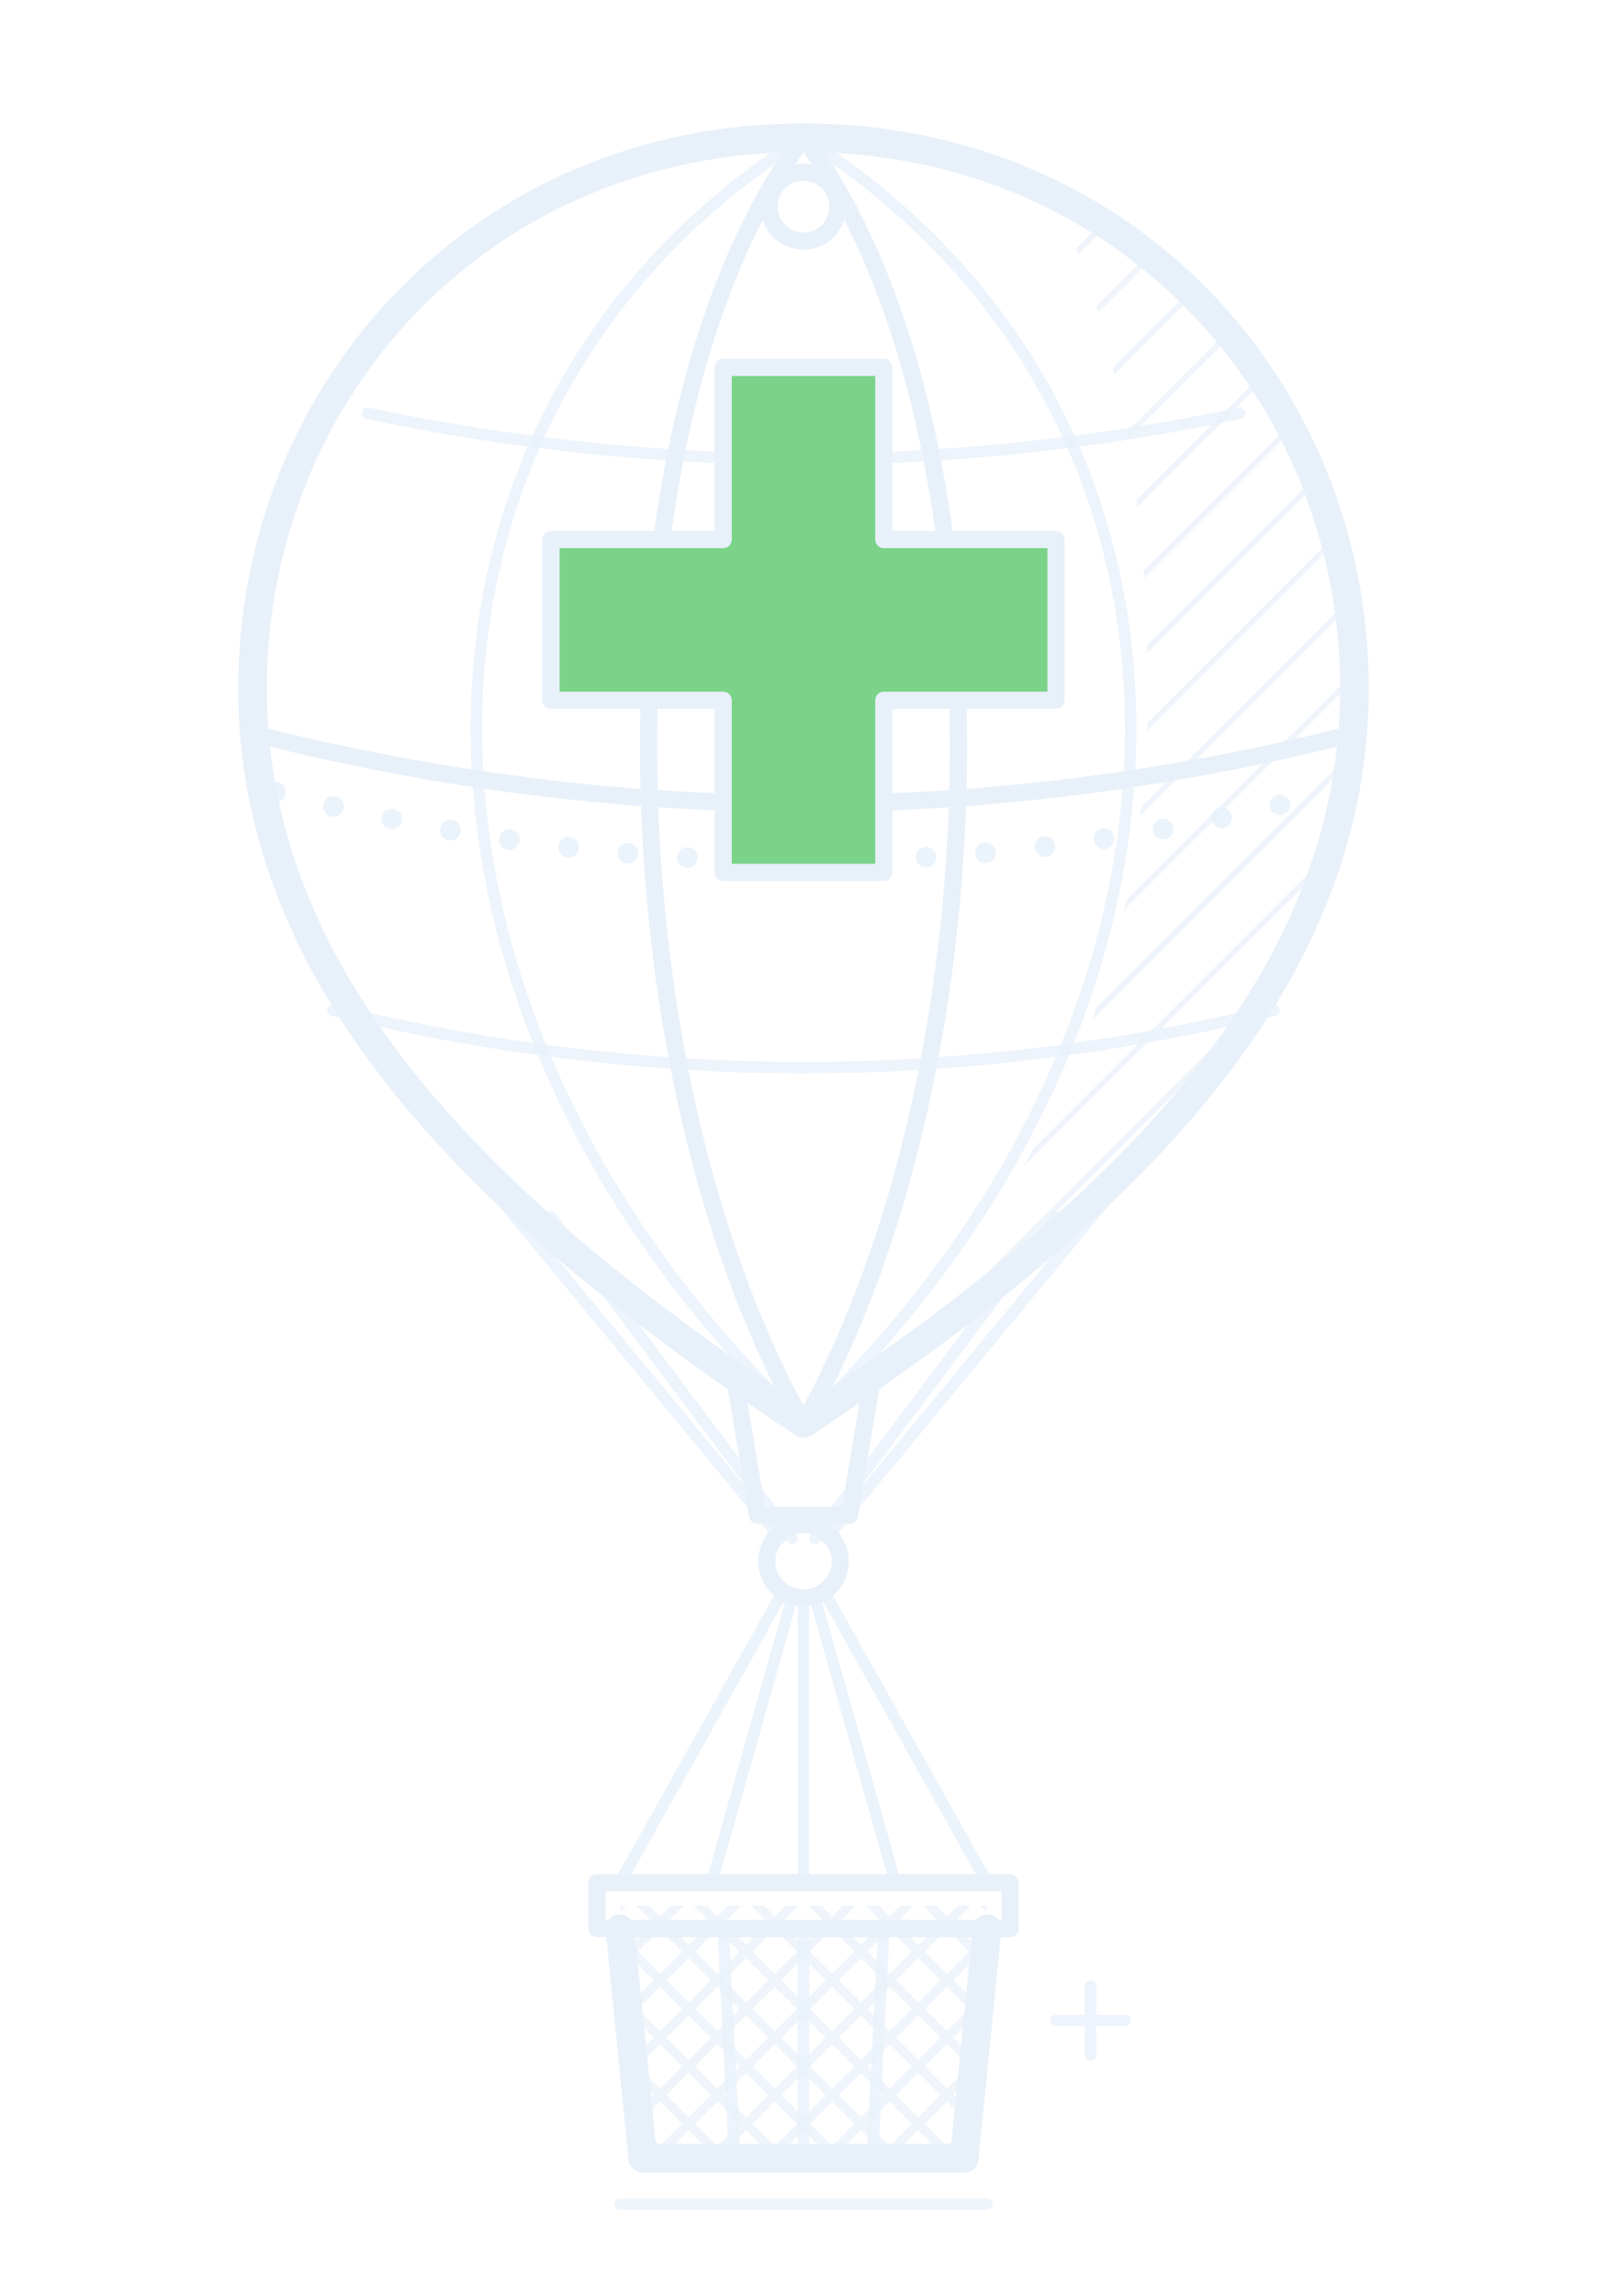
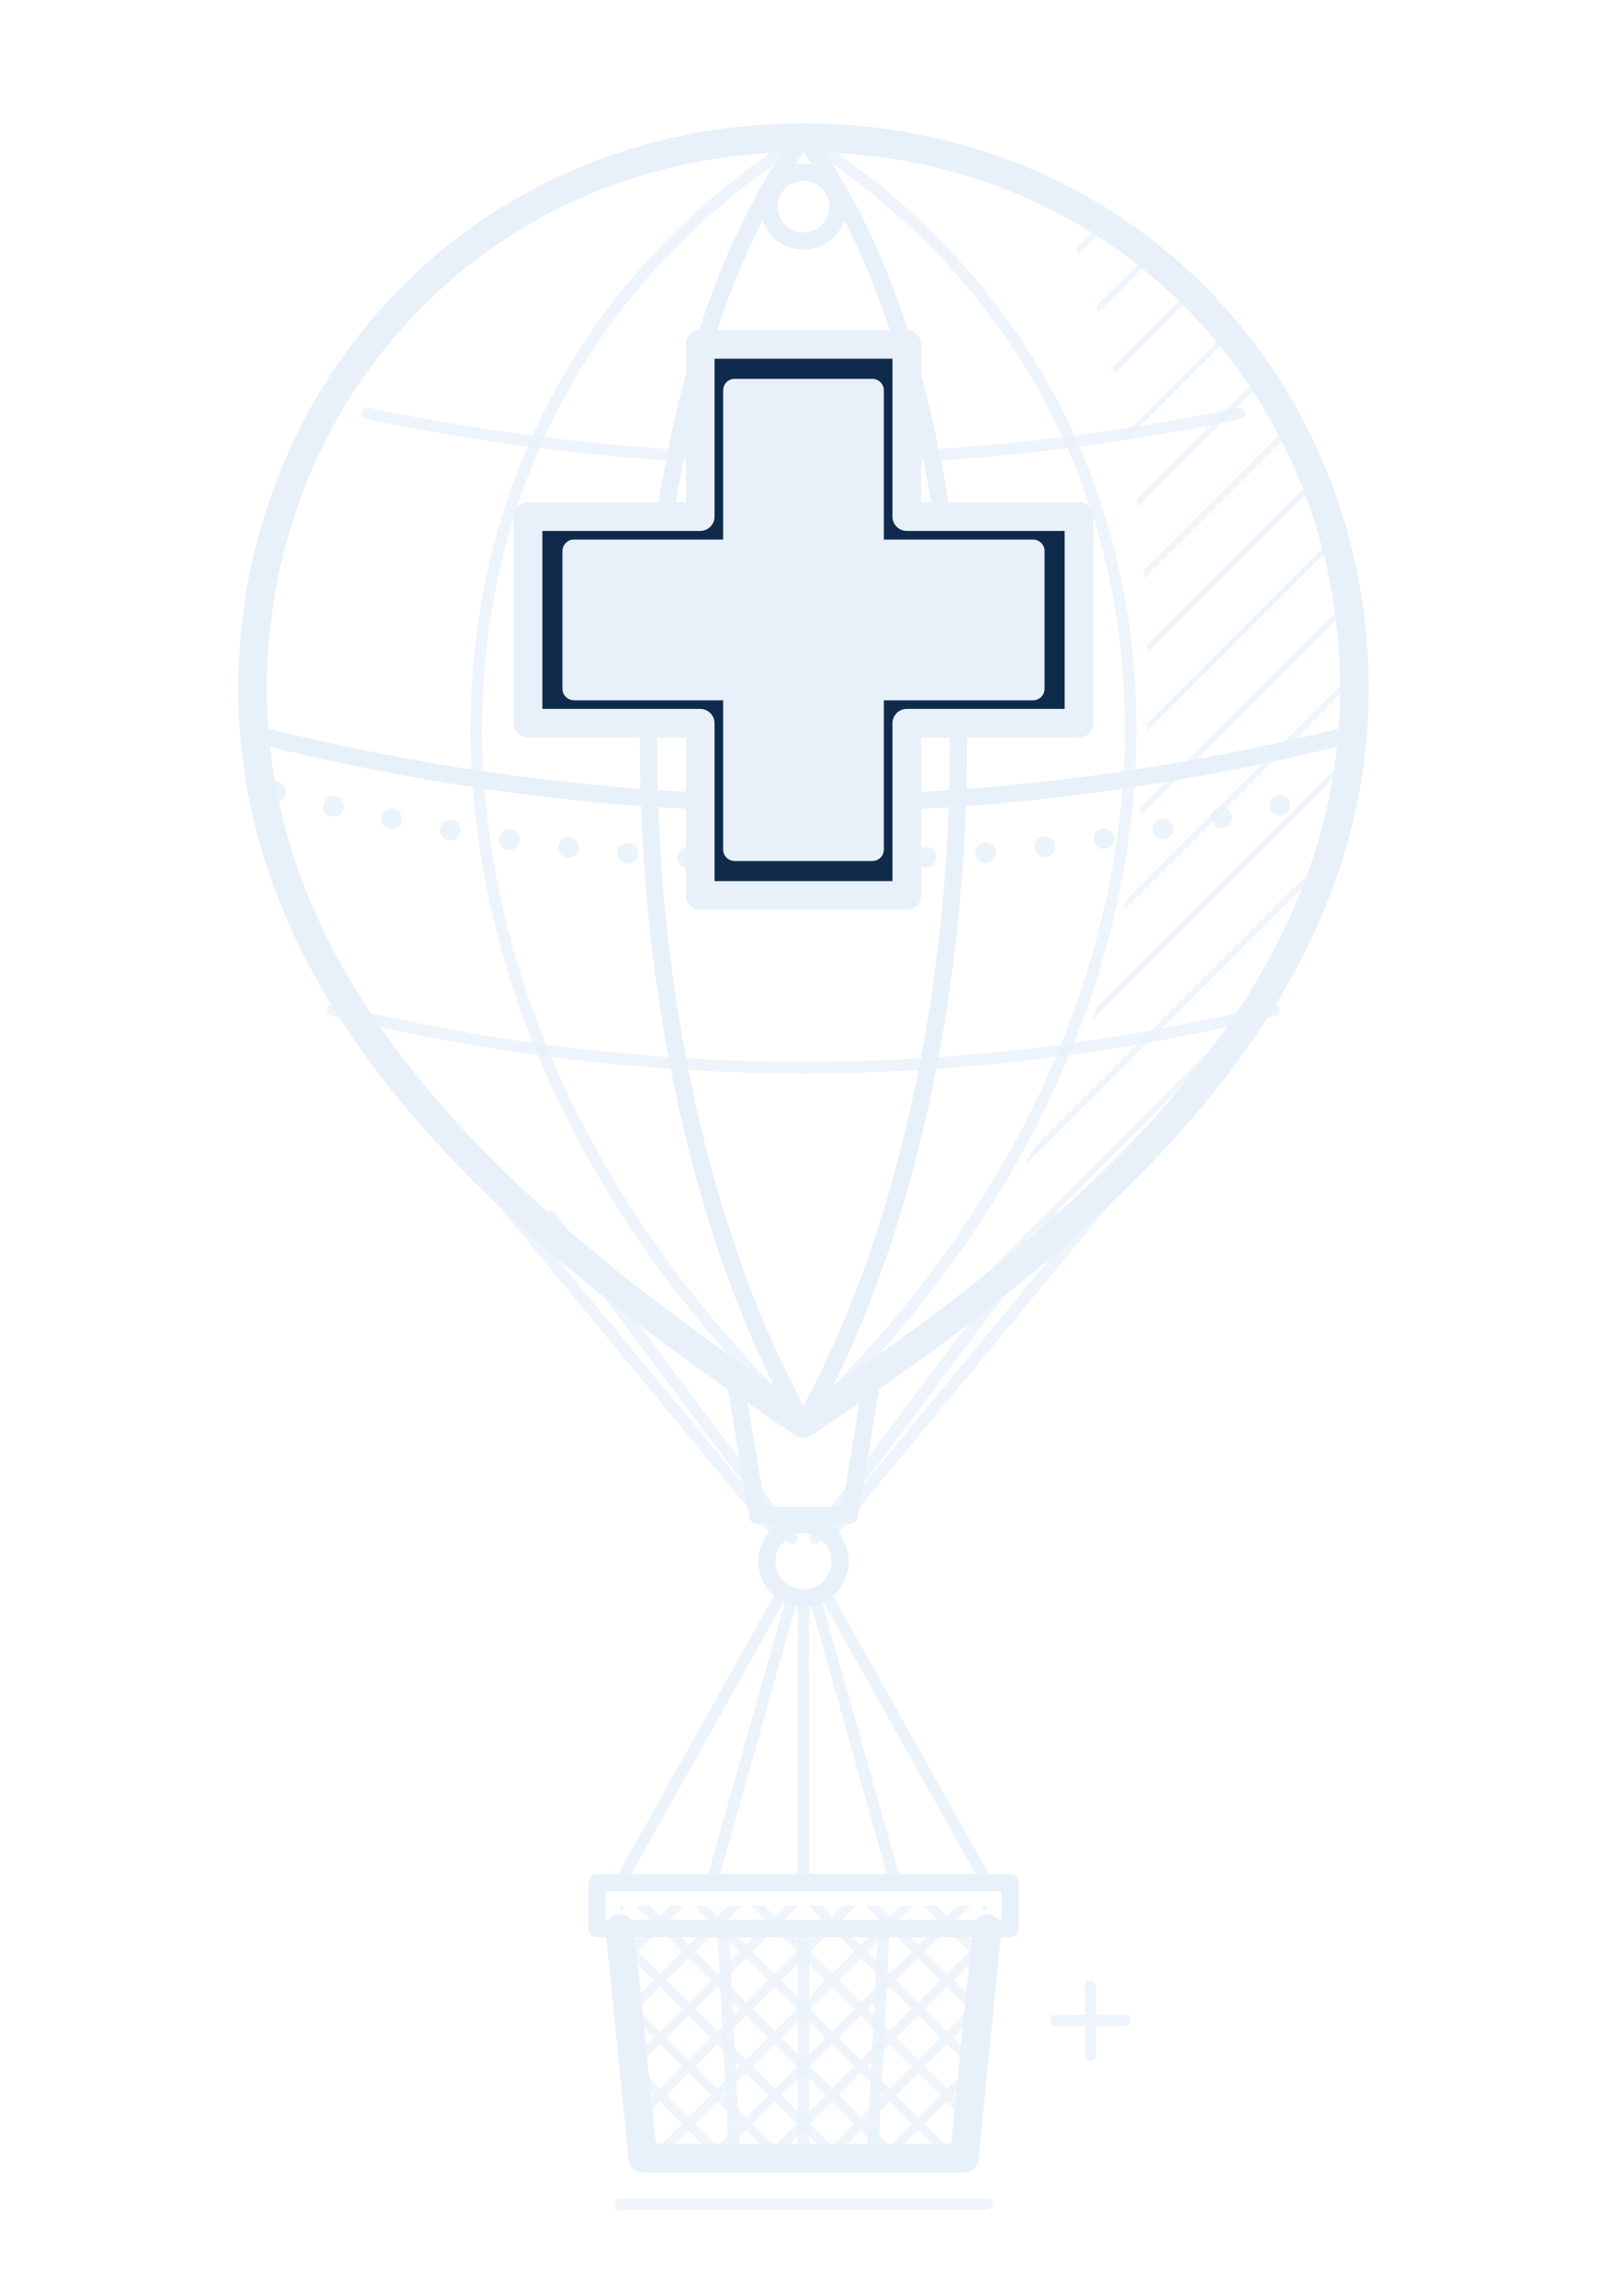
<svg xmlns="http://www.w3.org/2000/svg" width="70" height="100" viewBox="0 0 70 100">
  <defs>
    <pattern id="ht" width="2.4" height="2.4" patternUnits="userSpaceOnUse" patternTransform="rotate(45)">
      <line x1="0" y1="0" x2="0" y2="2.4" stroke="#E8F1FA" stroke-width="0.5" opacity="0.7" />
    </pattern>
    <pattern id="wicker" width="2.5" height="2.5" patternUnits="userSpaceOnUse">
      <path d="M0,0 L2.5,2.5 M2.5,0 L0,2.5" stroke="#E8F1FA" stroke-width="0.4" opacity="0.7" fill="none" />
    </pattern>
    <clipPath id="envclip">
      <path d="M35,6 C49,6 59,17 59,30 C59,44 47,54 35,62 C23,54 11,44 11,30 C11,17 21,6 35,6 Z" />
    </clipPath>
  </defs>
  <g fill="none" stroke="#E8F1FA" stroke-linecap="round" stroke-linejoin="round">
    <path d="M45,7 C56,11 60,20 60,30 C60,46 46,56 35,63 C44,54 50,44 50,30 C50,20 48,12 45,7 Z" fill="url(#ht)" stroke="none" clip-path="url(#envclip)" />
    <path d="M35,6 C44,18 44,46 35,62 M35,6 C26,18 26,46 35,62" stroke-width="0.75" />
    <path d="M35,6 C54,18 54,44 35,62 M35,6 C16,18 16,44 35,62" stroke-width="0.5" opacity="0.8" />
    <path d="M16,18 Q35,22 54,18 M14.5,44 Q35,49 55.5,44" stroke-width="0.5" opacity="0.8" />
    <path d="M11.2,32 Q35,38 58.8,32" stroke-width="0.75" />
    <path d="M12,34.5 Q35,40.5 58,34.5" stroke-width="0.9" stroke-dasharray="0 2.6" opacity="0.85" />
    <circle cx="35" cy="9" r="1.5" stroke-width="0.75" />
    <path d="M35,6 C49,6 59,17 59,30 C59,44 47,54 35,62 C23,54 11,44 11,30 C11,17 21,6 35,6 Z" stroke-width="1.25" />
    <path d="M32,60 L33,66 L37,66 L38,60" stroke-width="0.75" />
    <circle cx="35" cy="68" r="1.6" stroke-width="0.75" />
    <path d="M15,44 L34,67 M55,44 L36,67 M24,53 L34.5,67 M46,53 L35.5,67" stroke-width="0.5" opacity="0.8" />
    <path d="M34,69.5 L27,82 M36,69.5 L43,82 M35,69.6 L35,82 M34.5,69.6 L31,82 M35.5,69.6 L39,82" stroke-width="0.5" opacity="0.85" />
    <path d="M27,83 L43,83 L42,94 L28,94 Z" fill="url(#wicker)" stroke="none" />
    <path d="M26,82 L44,82 L44,84 L26,84 Z" stroke-width="0.75" />
    <path d="M27,84 L28,94 L42,94 L43,84" stroke-width="1.25" />
    <path d="M31.5,84 L32,94 M35,84 L35,94 M38.5,84 L38,94" stroke-width="0.5" opacity="0.8" />
    <path d="M27,96 L43,96" stroke-width="0.5" opacity="0.7" />
    <path d="M46,88 L49,88 M47.5,86.5 L47.5,89.5" stroke-width="0.5" opacity="0.8" />
  </g>
-   <path d="M31.5,16 L38.5,16 L38.5,23.5 L46,23.5 L46,30.5 L38.5,30.5 L38.5,38 L31.5,38 L31.5,30.5 L24,30.5 L24,23.5 L31.5,23.5 Z" fill="#7BD389" stroke="#E8F1FA" stroke-width="0.75" stroke-linejoin="round" />
+   <g id="cross" stroke-linejoin="round">
+     <path d="M30.5,15 L39.5,15 L39.5,22.5 L47,22.5 L47,31.5 L39.5,31.5 L39.5,39 L30.5,39 L30.5,31.5 L23,31.5 L23,22.5 L30.5,22.5 Z" fill="#0F2A4A" stroke="#E8F1FA" stroke-width="1.25" />
+     <path d="M32,17 L38,17 L38,24 L45,24 L45,30 L38,30 L38,37 L32,37 L32,30 L25,30 L25,24 L32,24 Z" fill="#E8F1FA" stroke="#E8F1FA" stroke-width="1" />
+   </g>
</svg>
